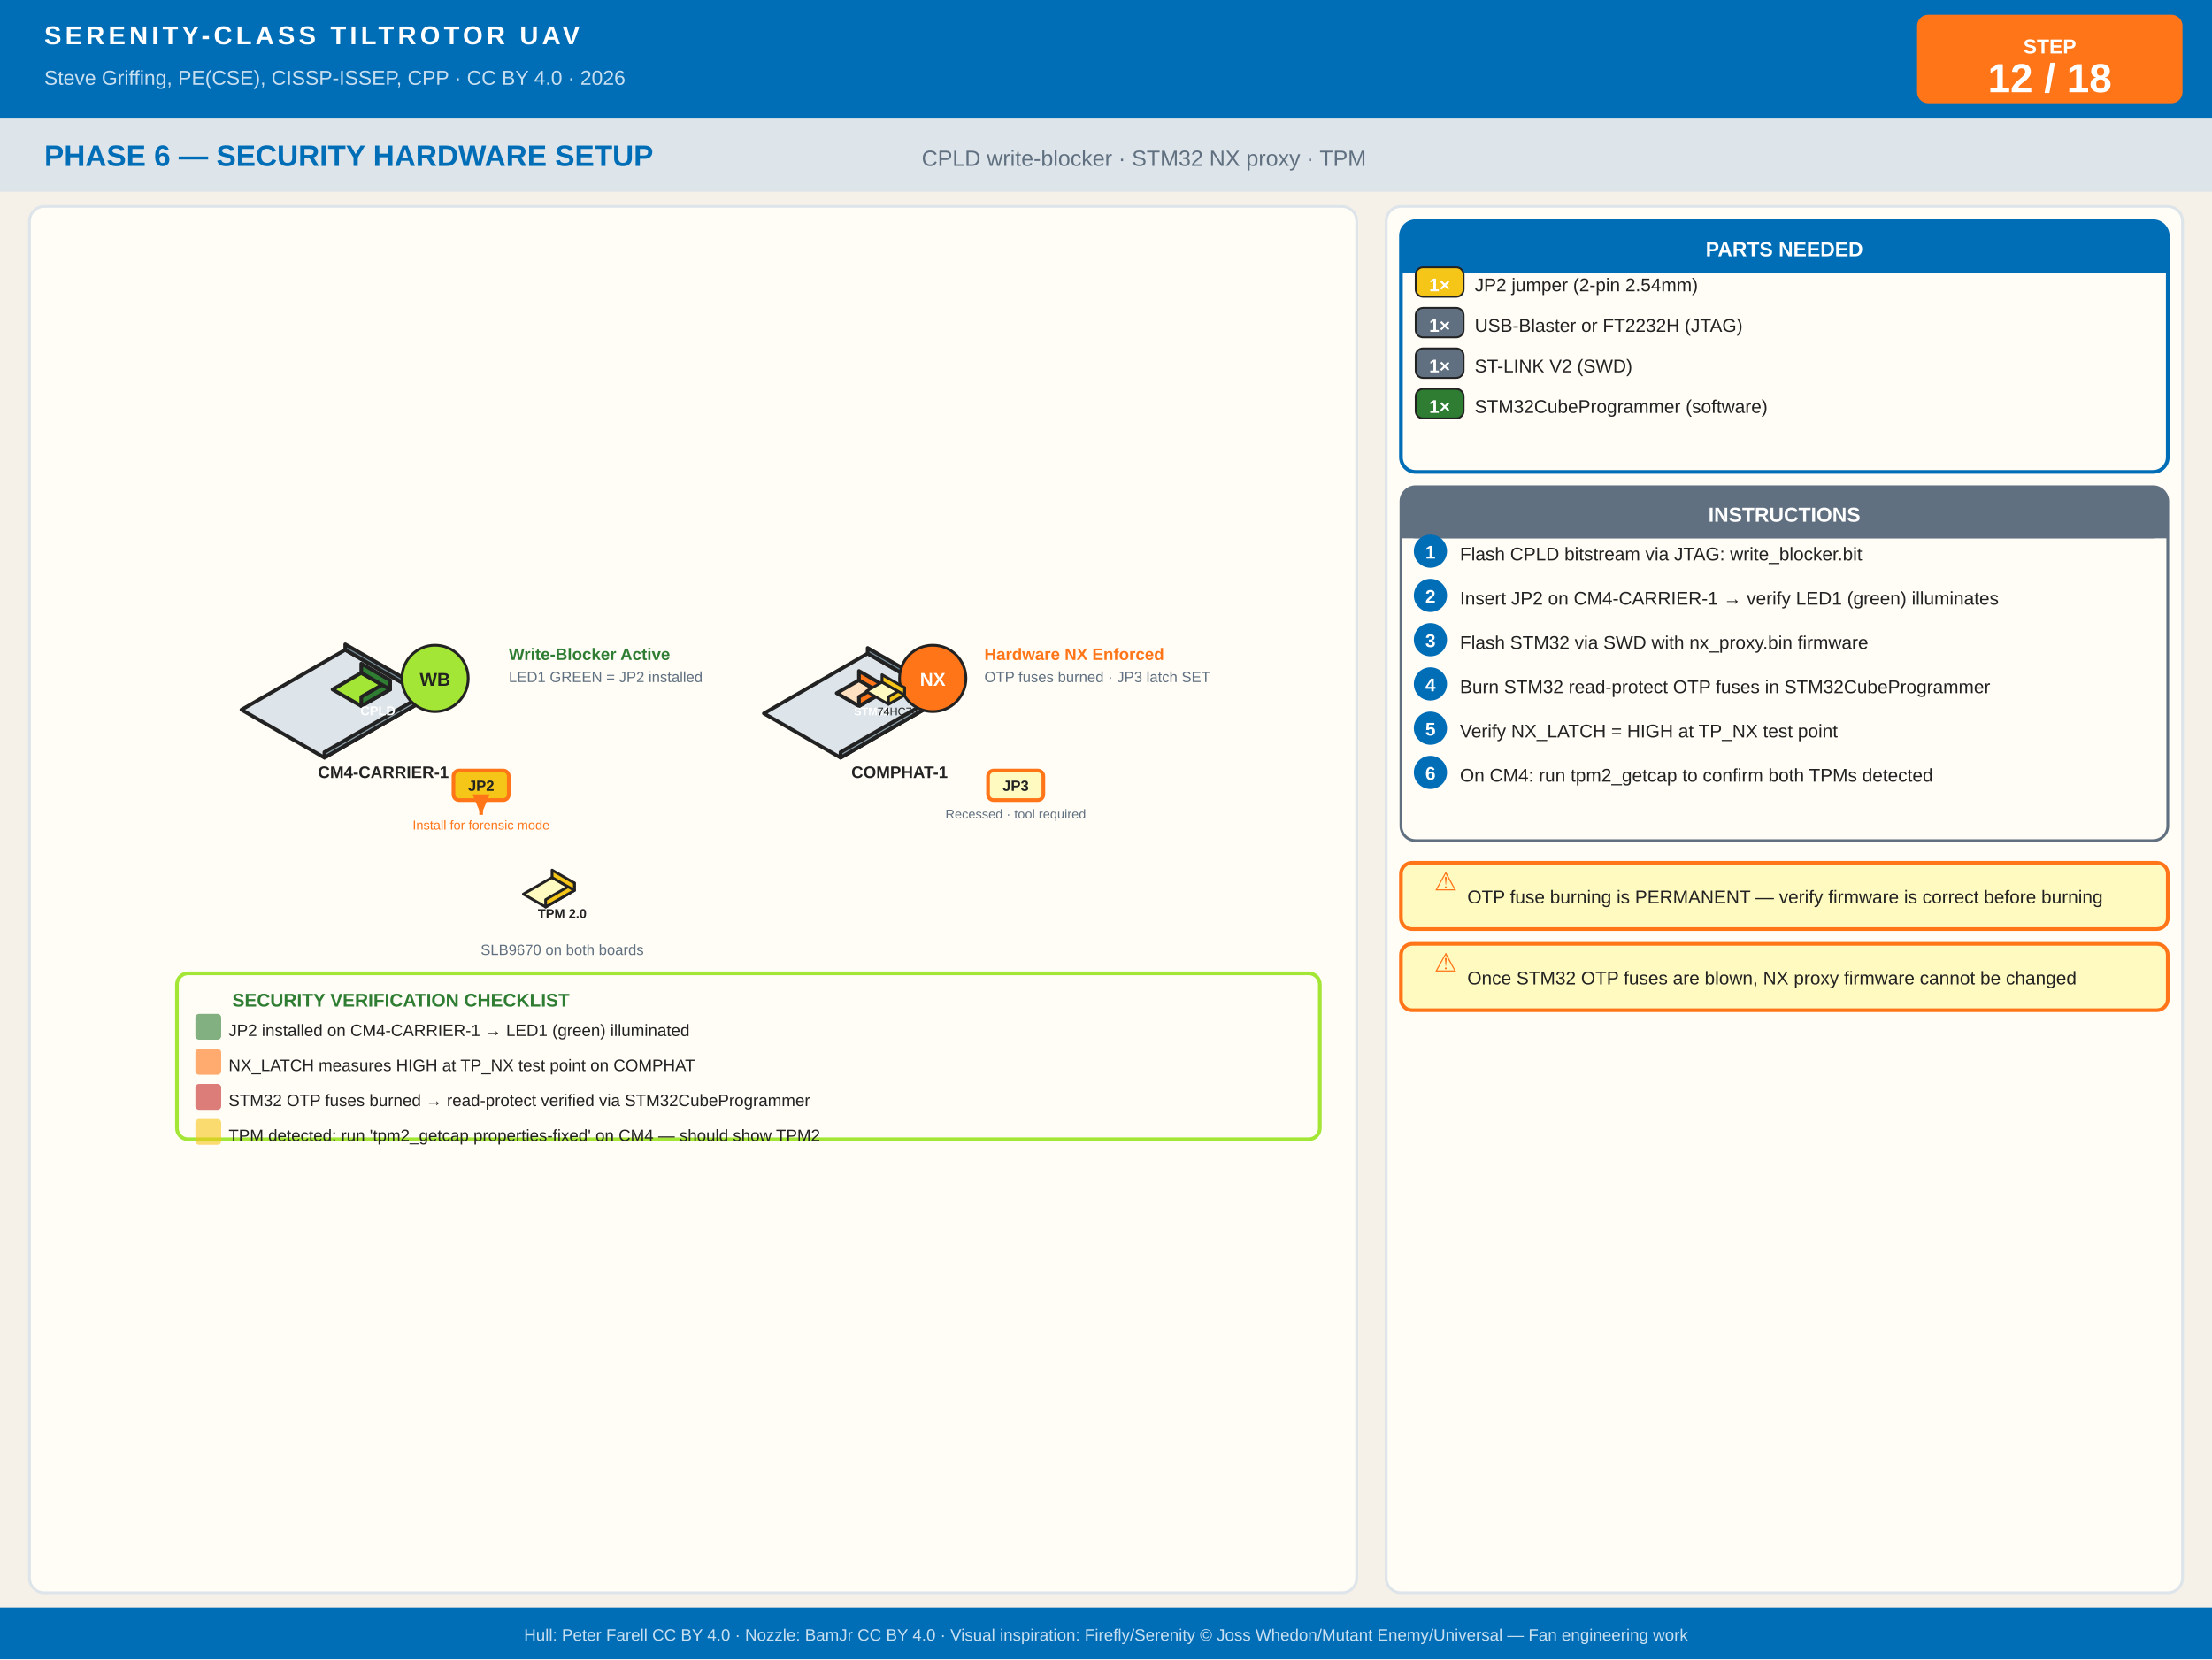
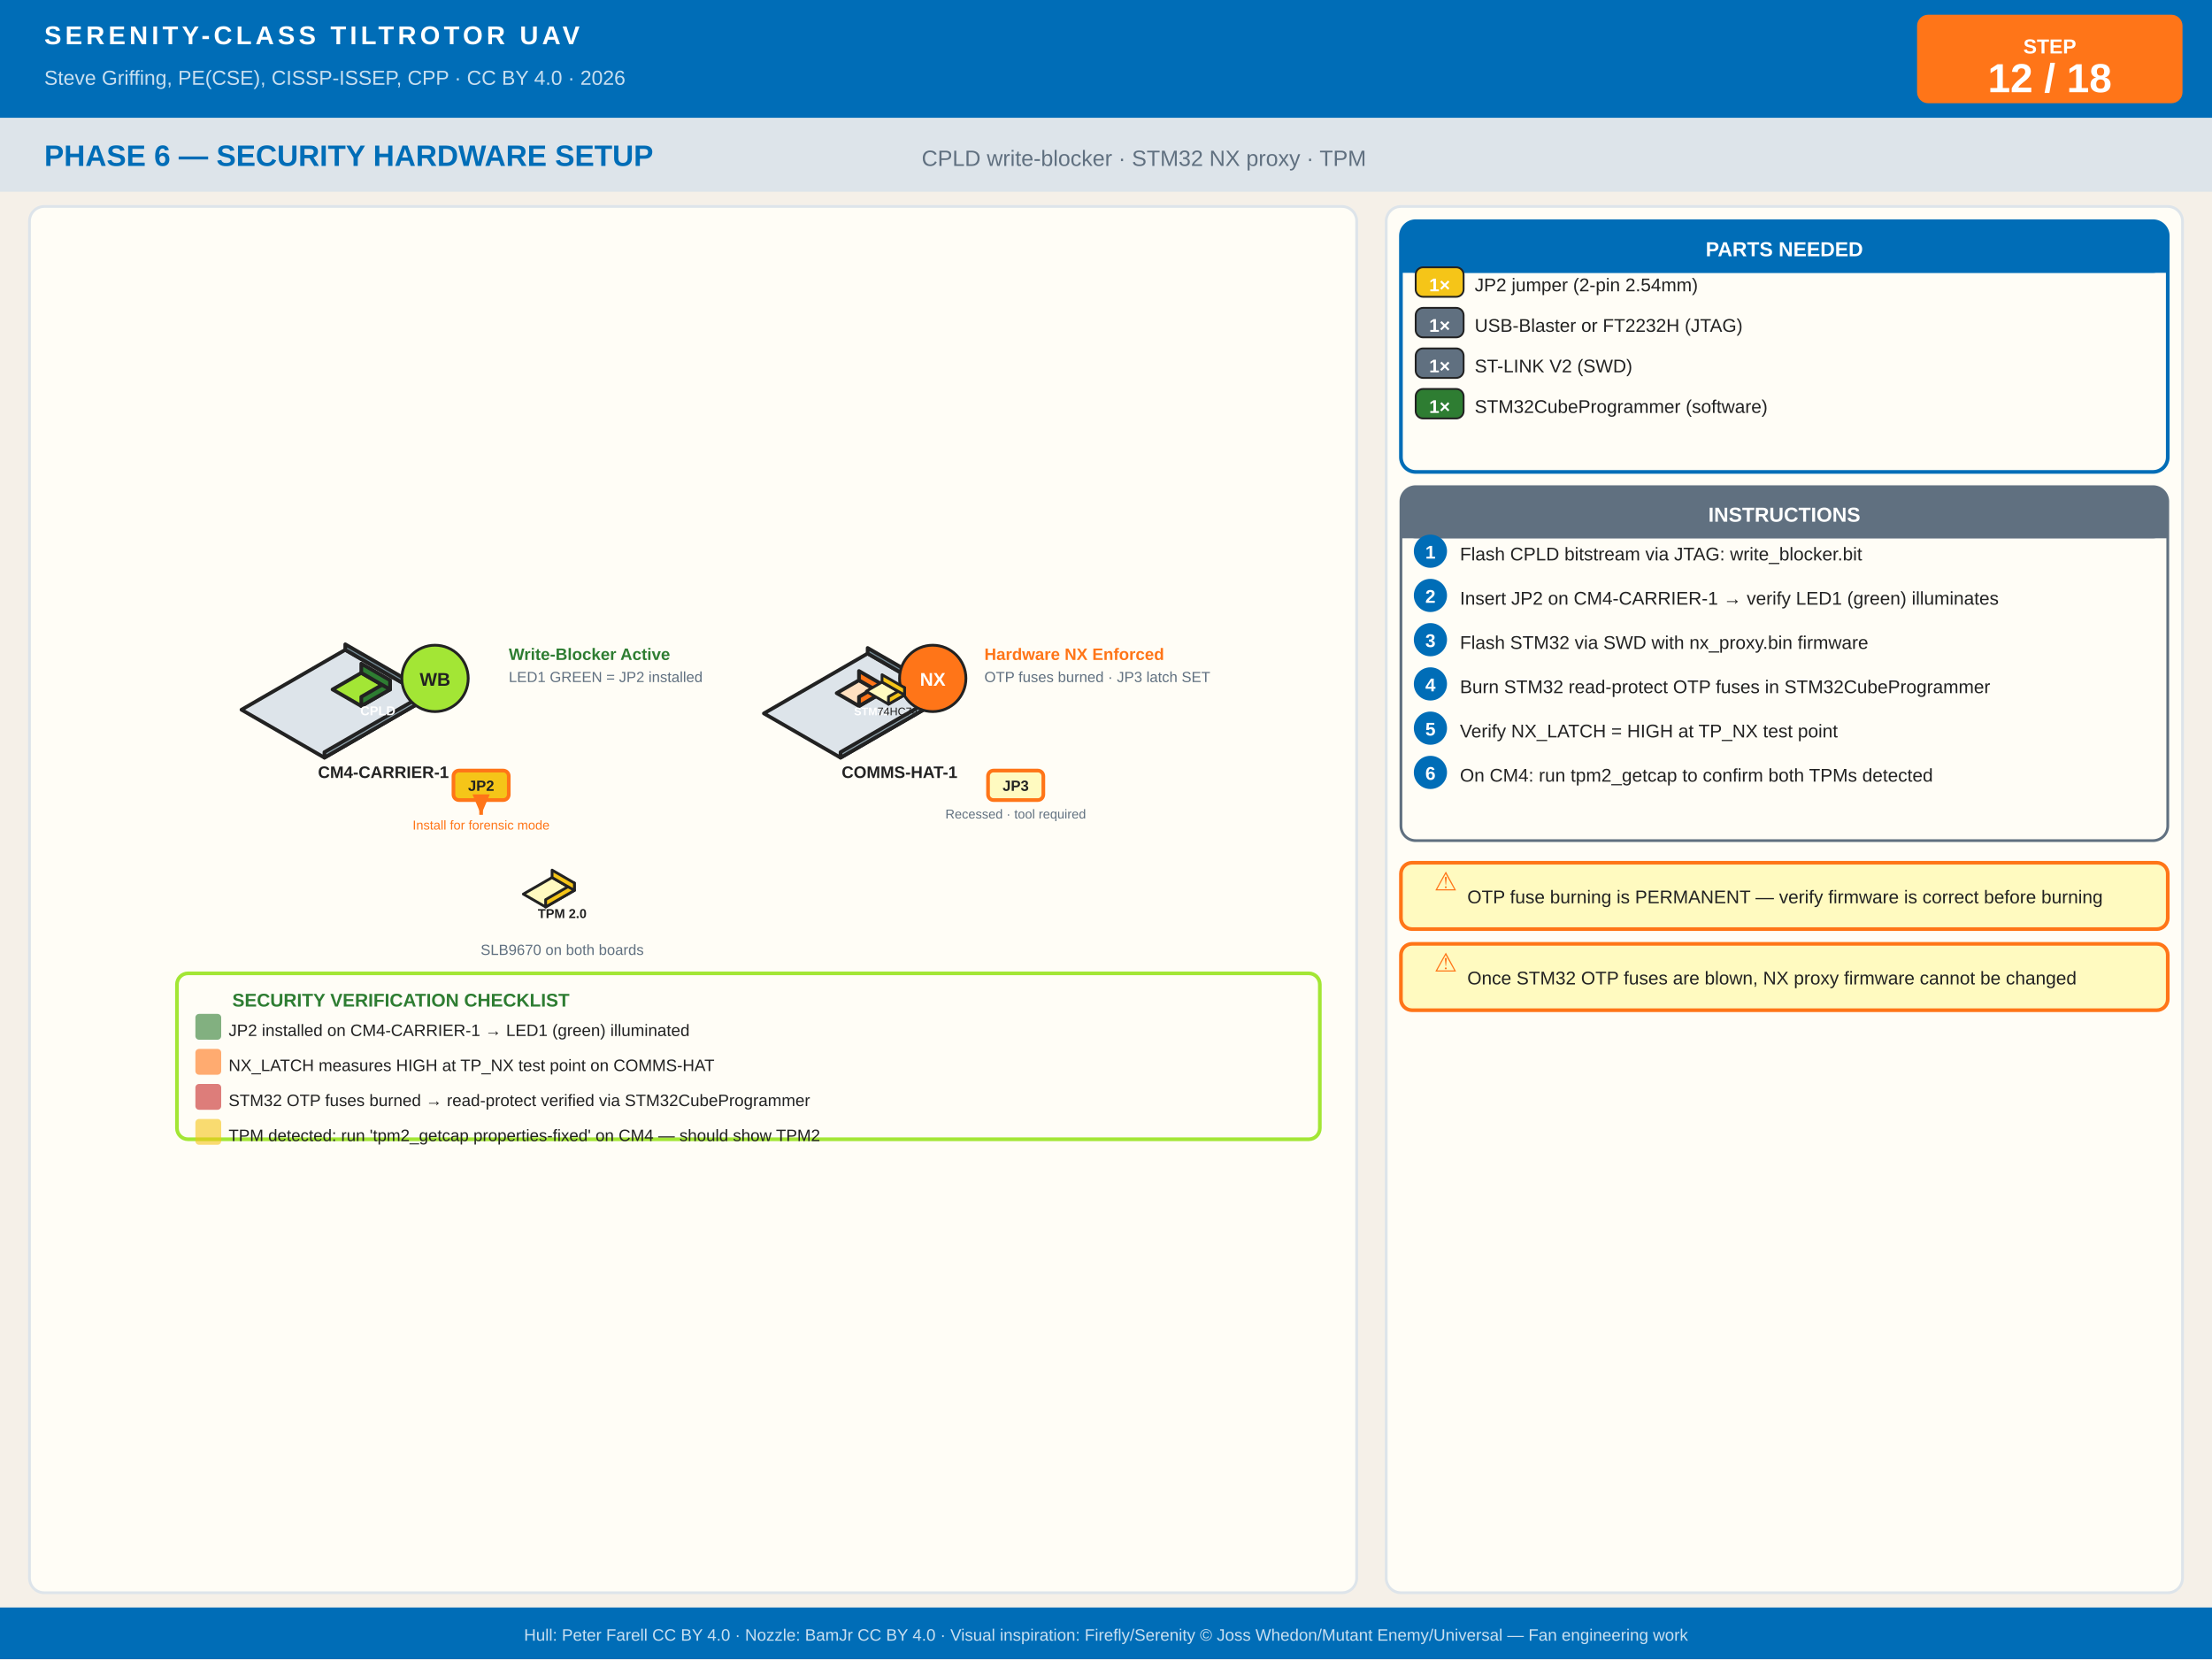
<svg xmlns="http://www.w3.org/2000/svg" viewBox="0 0 1200 900" width="1200" height="900">
  <rect width="1200" height="900" fill="#f5f0e8" />
  <rect x="0" y="0" width="1200" height="64" fill="#006db7" />
  <text x="24" y="24" font-family="'Arial','Helvetica',sans-serif" font-weight="bold" font-size="14" fill="#ffffff" letter-spacing="2">SERENITY-CLASS TILTROTOR UAV</text>
  <text x="24" y="46" font-family="'Arial','Helvetica',sans-serif" font-size="11" fill="#c8dff0">Steve Griffing, PE(CSE), CISSP-ISSEP, CPP · CC BY 4.0 · 2026</text>
  <rect x="1040" y="8" width="144" height="48" rx="6" fill="#ff7518" />
  <text x="1112" y="29" text-anchor="middle" font-family="'Arial','Helvetica',sans-serif" font-weight="bold" font-size="11" fill="#ffffff">STEP</text>
  <text x="1112" y="50" text-anchor="middle" font-family="'Arial','Helvetica',sans-serif" font-weight="bold" font-size="22" fill="#ffffff">12 / 18</text>
  <rect x="0" y="64" width="1200" height="40" fill="#dde4ea" rx="0" />
  <text x="24" y="90" font-family="'Arial','Helvetica',sans-serif" font-weight="bold" font-size="16" fill="#006db7">PHASE 6 — SECURITY HARDWARE SETUP</text>
  <text x="500" y="90" font-family="'Arial','Helvetica',sans-serif" font-size="12" fill="#607080">CPLD write-blocker · STM32 NX proxy · TPM</text>
  <rect x="0" y="872" width="1200" height="28" fill="#006db7" />
  <text x="600" y="890" text-anchor="middle" font-family="'Arial','Helvetica',sans-serif" font-size="9" fill="#c8dff0">Hull: Peter Farell CC BY 4.0 · Nozzle: BamJr CC BY 4.0 · Visual inspiration: Firefly/Serenity © Joss Whedon/Mutant Enemy/Universal — Fan engineering work</text>
  <rect x="16" y="112" width="720" height="752" rx="8" fill="#fffdf6" stroke="#dde4ea" stroke-width="1.5" />
  <rect x="752" y="112" width="432" height="752" rx="8" fill="#fffdf6" stroke="#dde4ea" stroke-width="1.5" />
  <rect x="760" y="120" width="416" height="136" rx="8" fill="#fffdf6" stroke="#006db7" stroke-width="2" />
  <rect x="760" y="120" width="416" height="28" rx="8" fill="#006db7" />
  <rect x="760" y="136" width="416" height="12" fill="#006db7" />
  <text x="968" y="139" text-anchor="middle" font-family="'Arial','Helvetica',sans-serif" font-weight="bold" font-size="11" fill="#ffffff">PARTS NEEDED</text>
  <rect x="768" y="145" width="26" height="16" rx="4" fill="#f5c518" stroke="#222222" stroke-width="1" />
  <text x="781" y="158" text-anchor="middle" font-family="'Arial','Helvetica',sans-serif" font-weight="bold" font-size="10" fill="#ffffff">1×</text>
  <text x="800" y="158" font-family="'Arial','Helvetica',sans-serif" font-size="10" fill="#222222">JP2 jumper (2-pin 2.54mm)</text>
  <rect x="768" y="167" width="26" height="16" rx="4" fill="#607080" stroke="#222222" stroke-width="1" />
  <text x="781" y="180" text-anchor="middle" font-family="'Arial','Helvetica',sans-serif" font-weight="bold" font-size="10" fill="#ffffff">1×</text>
  <text x="800" y="180" font-family="'Arial','Helvetica',sans-serif" font-size="10" fill="#222222">USB-Blaster or FT2232H (JTAG)</text>
  <rect x="768" y="189" width="26" height="16" rx="4" fill="#607080" stroke="#222222" stroke-width="1" />
  <text x="781" y="202" text-anchor="middle" font-family="'Arial','Helvetica',sans-serif" font-weight="bold" font-size="10" fill="#ffffff">1×</text>
  <text x="800" y="202" font-family="'Arial','Helvetica',sans-serif" font-size="10" fill="#222222">ST-LINK V2 (SWD)</text>
  <rect x="768" y="211" width="26" height="16" rx="4" fill="#2e7d32" stroke="#222222" stroke-width="1" />
  <text x="781" y="224" text-anchor="middle" font-family="'Arial','Helvetica',sans-serif" font-weight="bold" font-size="10" fill="#ffffff">1×</text>
  <text x="800" y="224" font-family="'Arial','Helvetica',sans-serif" font-size="10" fill="#222222">STM32CubeProgrammer (software)</text>
  <rect x="760" y="264" width="416" height="192" rx="8" fill="#fffdf6" stroke="#607080" stroke-width="1.5" />
  <rect x="760" y="264" width="416" height="28" rx="8" fill="#607080" />
  <rect x="760" y="280" width="416" height="12" fill="#607080" />
  <text x="968" y="283" text-anchor="middle" font-family="'Arial','Helvetica',sans-serif" font-weight="bold" font-size="11" fill="#ffffff">INSTRUCTIONS</text>
  <circle cx="776" cy="299" r="9" fill="#006db7" />
  <text x="776" y="303" text-anchor="middle" font-family="'Arial','Helvetica',sans-serif" font-weight="bold" font-size="10" fill="#ffffff">1</text>
  <text x="792" y="304" font-family="'Arial','Helvetica',sans-serif" font-size="10" fill="#222222">Flash CPLD bitstream via JTAG: write_blocker.bit</text>
  <circle cx="776" cy="323" r="9" fill="#006db7" />
  <text x="776" y="327" text-anchor="middle" font-family="'Arial','Helvetica',sans-serif" font-weight="bold" font-size="10" fill="#ffffff">2</text>
  <text x="792" y="328" font-family="'Arial','Helvetica',sans-serif" font-size="10" fill="#222222">Insert JP2 on CM4-CARRIER-1 → verify LED1 (green) illuminates</text>
  <circle cx="776" cy="347" r="9" fill="#006db7" />
  <text x="776" y="351" text-anchor="middle" font-family="'Arial','Helvetica',sans-serif" font-weight="bold" font-size="10" fill="#ffffff">3</text>
  <text x="792" y="352" font-family="'Arial','Helvetica',sans-serif" font-size="10" fill="#222222">Flash STM32 via SWD with nx_proxy.bin firmware</text>
  <circle cx="776" cy="371" r="9" fill="#006db7" />
  <text x="776" y="375" text-anchor="middle" font-family="'Arial','Helvetica',sans-serif" font-weight="bold" font-size="10" fill="#ffffff">4</text>
  <text x="792" y="376" font-family="'Arial','Helvetica',sans-serif" font-size="10" fill="#222222">Burn STM32 read-protect OTP fuses in STM32CubeProgrammer</text>
  <circle cx="776" cy="395" r="9" fill="#006db7" />
  <text x="776" y="399" text-anchor="middle" font-family="'Arial','Helvetica',sans-serif" font-weight="bold" font-size="10" fill="#ffffff">5</text>
  <text x="792" y="400" font-family="'Arial','Helvetica',sans-serif" font-size="10" fill="#222222">Verify NX_LATCH = HIGH at TP_NX test point</text>
  <circle cx="776" cy="419" r="9" fill="#006db7" />
  <text x="776" y="423" text-anchor="middle" font-family="'Arial','Helvetica',sans-serif" font-weight="bold" font-size="10" fill="#ffffff">6</text>
  <text x="792" y="424" font-family="'Arial','Helvetica',sans-serif" font-size="10" fill="#222222">On CM4: run tpm2_getcap to confirm both TPMs detected</text>
  <rect x="760" y="468" width="416" height="36" rx="6" fill="#fffac0" stroke="#ff7518" stroke-width="2" />
  <text x="778" y="483" font-family="'Arial','Helvetica',sans-serif" font-weight="bold" font-size="14" fill="#ff7518">⚠</text>
  <text x="796" y="490" font-family="'Arial','Helvetica',sans-serif" font-size="10" fill="#222222">OTP fuse burning is PERMANENT — verify firmware is correct before burning</text>
  <rect x="760" y="512" width="416" height="36" rx="6" fill="#fffac0" stroke="#ff7518" stroke-width="2" />
  <text x="778" y="527" font-family="'Arial','Helvetica',sans-serif" font-weight="bold" font-size="14" fill="#ff7518">⚠</text>
  <text x="796" y="534" font-family="'Arial','Helvetica',sans-serif" font-size="10" fill="#222222">Once STM32 OTP fuses are blown, NX proxy firmware cannot be changed</text>
  <polygon points="176.0,411.0 232.3,378.5 187.3,352.5 131.0,385.0" fill="#dde4ea" stroke="#222222" stroke-width="2" stroke-linejoin="round" />
  <polygon points="176.0,408.0 232.3,375.5 232.3,378.5 176.0,411.0" fill="#90a4ae" stroke="#222222" stroke-width="2" stroke-linejoin="round" />
  <polygon points="232.3,375.5 187.3,349.5 187.3,352.5 232.3,378.5" fill="#78909c" stroke="#222222" stroke-width="2" stroke-linejoin="round" />
  <text x="208" y="422" text-anchor="middle" font-family="'Arial','Helvetica',sans-serif" font-weight="bold" font-size="9" fill="#222222">CM4-CARRIER-1</text>
  <polygon points="196.0,383.0 211.6,374.0 196.0,365.0 180.4,374.0" fill="#a3e635" stroke="#222222" stroke-width="2" stroke-linejoin="round" />
  <polygon points="196.0,378.0 211.6,369.0 211.6,374.0 196.0,383.0" fill="#2e7d32" stroke="#222222" stroke-width="2" stroke-linejoin="round" />
  <polygon points="211.6,369.0 196.0,360.0 196.0,365.0 211.6,374.0" fill="#2e7d32" stroke="#222222" stroke-width="2" stroke-linejoin="round" />
  <text x="205" y="388" text-anchor="middle" font-family="'Arial','Helvetica',sans-serif" font-weight="bold" font-size="7" fill="#ffffff">CPLD</text>
  <circle cx="236" cy="368" r="18" fill="#a3e635" stroke="#222222" stroke-width="1.5" />
  <text x="236" y="372" text-anchor="middle" font-family="'Arial','Helvetica',sans-serif" font-weight="bold" font-size="10" fill="#222222">WB</text>
  <text x="276" y="358" font-family="'Arial','Helvetica',sans-serif" font-weight="bold" font-size="9" fill="#2e7d32">Write-Blocker Active</text>
  <text x="276" y="370" font-family="'Arial','Helvetica',sans-serif" font-size="8" fill="#607080">LED1 GREEN = JP2 installed</text>
  <rect x="246" y="418" width="30" height="16" rx="3" fill="#f5c518" stroke="#ff7518" stroke-width="2" />
  <text x="261" y="429" text-anchor="middle" font-family="'Arial','Helvetica',sans-serif" font-weight="bold" font-size="8" fill="#222222">JP2</text>
  <line x1="261.0" y1="434.0" x2="261.0" y2="442.0" stroke="#ff7518" stroke-width="2" stroke-dasharray="8 4" />
  <polygon points="261.0,442.0 256.3,430.9 265.7,430.9" fill="#ff7518" />
  <text x="261" y="450" text-anchor="middle" font-family="'Arial','Helvetica',sans-serif" font-size="7" fill="#ff7518">Install for forensic mode</text>
  <polygon points="456.0,411.0 512.3,378.5 470.7,354.5 414.4,387.0" fill="#dde4ea" stroke="#222222" stroke-width="2" stroke-linejoin="round" />
  <polygon points="456.0,408.0 512.3,375.5 512.3,378.5 456.0,411.0" fill="#90a4ae" stroke="#222222" stroke-width="2" stroke-linejoin="round" />
  <polygon points="512.3,375.5 470.7,351.5 470.7,354.5 512.3,378.5" fill="#78909c" stroke="#222222" stroke-width="2" stroke-linejoin="round" />
-   <text x="488" y="422" text-anchor="middle" font-family="'Arial','Helvetica',sans-serif" font-weight="bold" font-size="9" fill="#222222">COMPHAT-1</text>
+   <text x="488" y="422" text-anchor="middle" font-family="'Arial','Helvetica',sans-serif" font-weight="bold" font-size="9" fill="#222222">COMMS-HAT-1</text>
  <polygon points="466.0,383.0 478.1,376.0 466.0,369.0 453.9,376.0" fill="#ffe0c0" stroke="#222222" stroke-width="2" stroke-linejoin="round" />
  <polygon points="466.0,378.0 478.1,371.0 478.1,376.0 466.0,383.0" fill="#ff7518" stroke="#222222" stroke-width="2" stroke-linejoin="round" />
  <polygon points="478.1,371.0 466.0,364.0 466.0,369.0 478.1,376.0" fill="#ff7518" stroke="#222222" stroke-width="2" stroke-linejoin="round" />
  <text x="473" y="388" text-anchor="middle" font-family="'Arial','Helvetica',sans-serif" font-weight="bold" font-size="6" fill="#ffffff">STM32</text>
  <circle cx="506" cy="368" r="18" fill="#ff7518" stroke="#222222" stroke-width="1.5" />
  <text x="506" y="372" text-anchor="middle" font-family="'Arial','Helvetica',sans-serif" font-weight="bold" font-size="10" fill="#ffffff">NX</text>
  <text x="534" y="358" font-family="'Arial','Helvetica',sans-serif" font-weight="bold" font-size="9" fill="#ff7518">Hardware NX Enforced</text>
  <text x="534" y="370" font-family="'Arial','Helvetica',sans-serif" font-size="8" fill="#607080">OTP fuses burned · JP3 latch SET</text>
  <polygon points="482.0,382.0 490.7,377.0 478.5,370.0 469.9,375.0" fill="#fffac0" stroke="#222222" stroke-width="1.5" stroke-linejoin="round" />
  <polygon points="482.0,378.0 490.7,373.0 490.7,377.0 482.0,382.0" fill="#f5c518" stroke="#222222" stroke-width="1.5" stroke-linejoin="round" />
  <polygon points="490.7,373.0 478.5,366.0 478.5,370.0 490.7,377.0" fill="#f5c518" stroke="#222222" stroke-width="1.5" stroke-linejoin="round" />
  <text x="487" y="388" text-anchor="middle" font-family="'Arial','Helvetica',sans-serif" font-size="6" fill="#222222">74HC74</text>
  <rect x="536" y="418" width="30" height="16" rx="3" fill="#fffac0" stroke="#ff7518" stroke-width="2" />
  <text x="551" y="429" text-anchor="middle" font-family="'Arial','Helvetica',sans-serif" font-weight="bold" font-size="8" fill="#222222">JP3</text>
  <text x="551" y="444" text-anchor="middle" font-family="'Arial','Helvetica',sans-serif" font-size="7" fill="#607080">Recessed · tool required</text>
  <polygon points="296.0,492.0 311.6,483.0 299.5,476.0 283.9,485.0" fill="#fffac0" stroke="#222222" stroke-width="1.5" stroke-linejoin="round" />
  <polygon points="296.0,488.0 311.6,479.0 311.6,483.0 296.0,492.0" fill="#f5c518" stroke="#222222" stroke-width="1.5" stroke-linejoin="round" />
  <polygon points="311.6,479.0 299.5,472.0 299.5,476.0 311.6,483.0" fill="#f5c518" stroke="#222222" stroke-width="1.5" stroke-linejoin="round" />
  <text x="305" y="498" text-anchor="middle" font-family="'Arial','Helvetica',sans-serif" font-weight="bold" font-size="7" fill="#222222">TPM 2.0</text>
  <text x="305" y="518" text-anchor="middle" font-family="'Arial','Helvetica',sans-serif" font-size="8" fill="#607080">SLB9670 on both boards</text>
  <rect x="96" y="528" width="620" height="90" rx="6" fill="#fffdf6" stroke="#a3e635" stroke-width="2" />
  <text x="126" y="546" font-family="'Arial','Helvetica',sans-serif" font-weight="bold" font-size="10" fill="#2e7d32">SECURITY VERIFICATION CHECKLIST</text>
  <rect x="106" y="550" width="14" height="14" rx="2" fill="#2e7d32" opacity="0.6" />
  <text x="124" y="562" font-family="'Arial','Helvetica',sans-serif" font-size="9" fill="#222222">JP2 installed on CM4-CARRIER-1 → LED1 (green) illuminated</text>
  <rect x="106" y="569" width="14" height="14" rx="2" fill="#ff7518" opacity="0.6" />
-   <text x="124" y="581" font-family="'Arial','Helvetica',sans-serif" font-size="9" fill="#222222">NX_LATCH measures HIGH at TP_NX test point on COMPHAT</text>
+   <text x="124" y="581" font-family="'Arial','Helvetica',sans-serif" font-size="9" fill="#222222">NX_LATCH measures HIGH at TP_NX test point on COMMS-HAT</text>
  <rect x="106" y="588" width="14" height="14" rx="2" fill="#c62828" opacity="0.6" />
  <text x="124" y="600" font-family="'Arial','Helvetica',sans-serif" font-size="9" fill="#222222">STM32 OTP fuses burned → read-protect verified via STM32CubeProgrammer</text>
  <rect x="106" y="607" width="14" height="14" rx="2" fill="#f5c518" opacity="0.6" />
  <text x="124" y="619" font-family="'Arial','Helvetica',sans-serif" font-size="9" fill="#222222">TPM detected: run 'tpm2_getcap properties-fixed' on CM4 — should show TPM2</text>
</svg>
